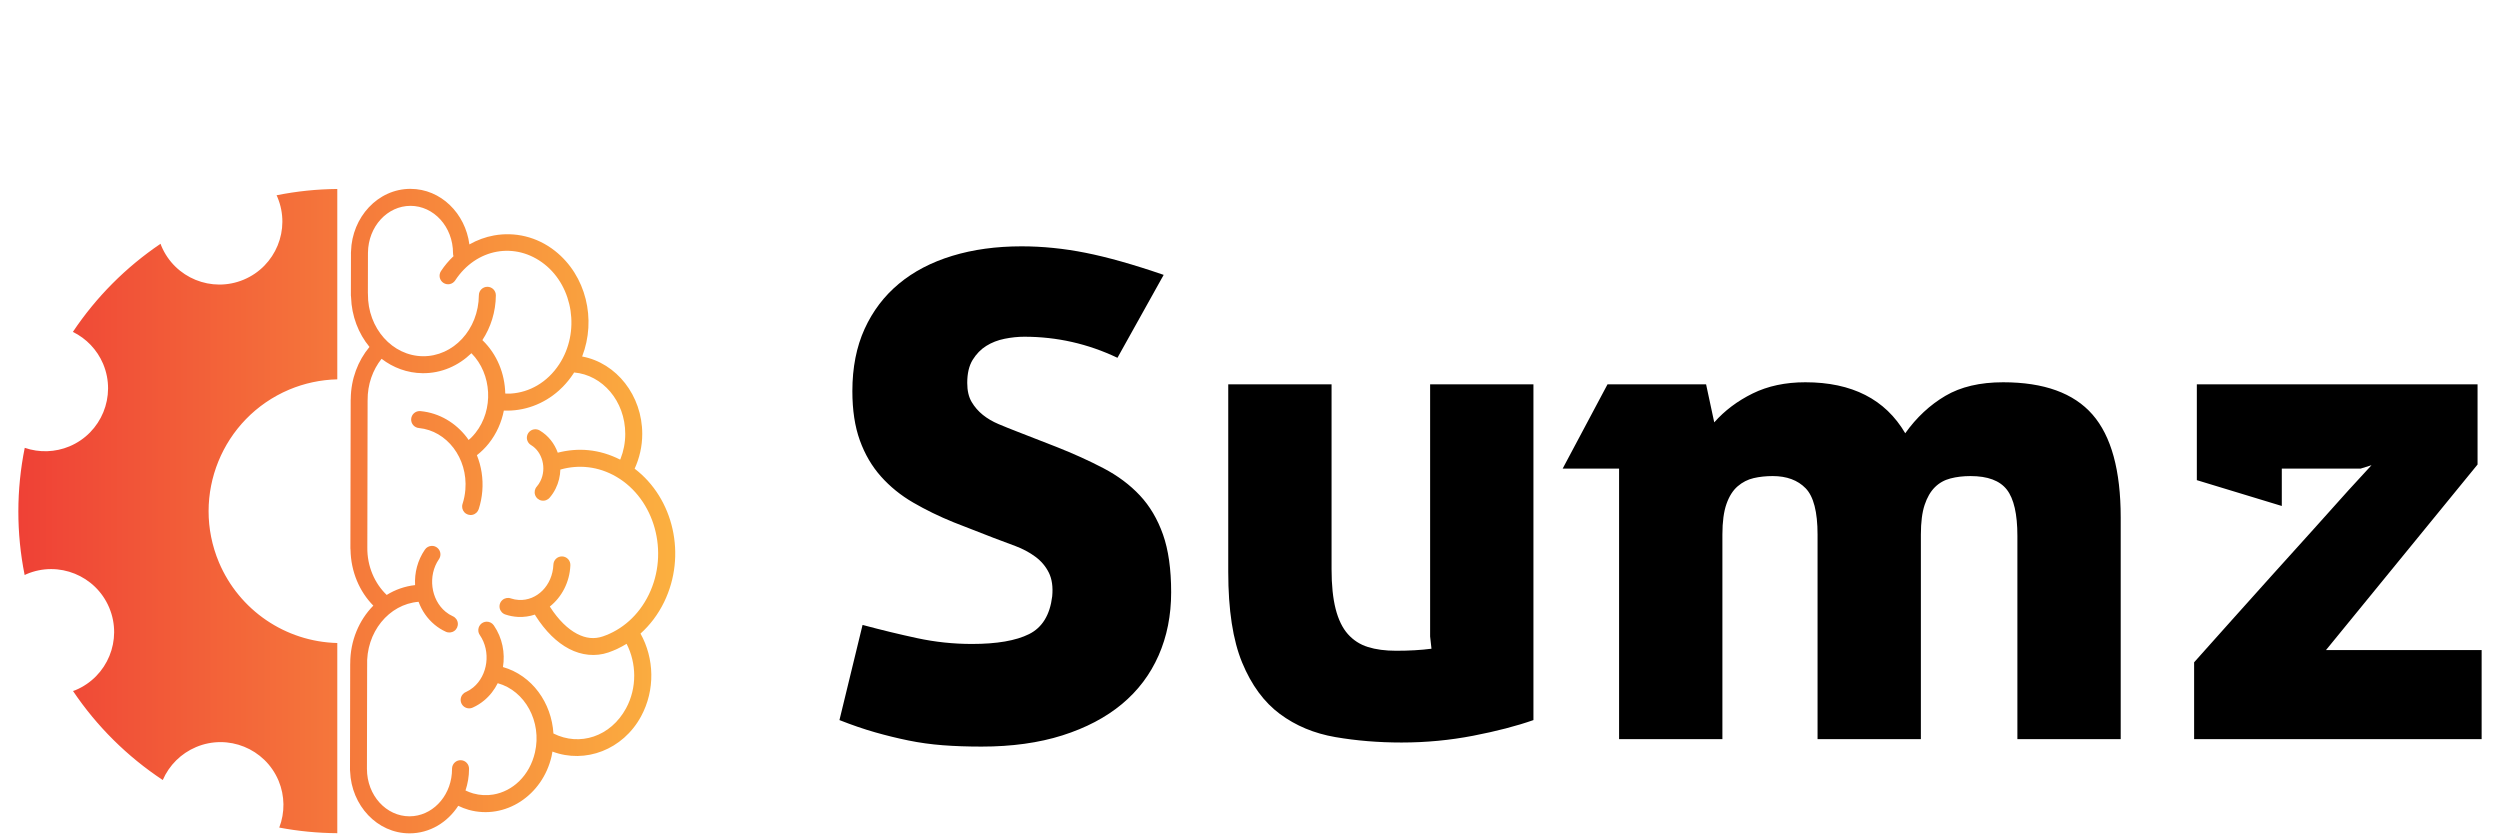
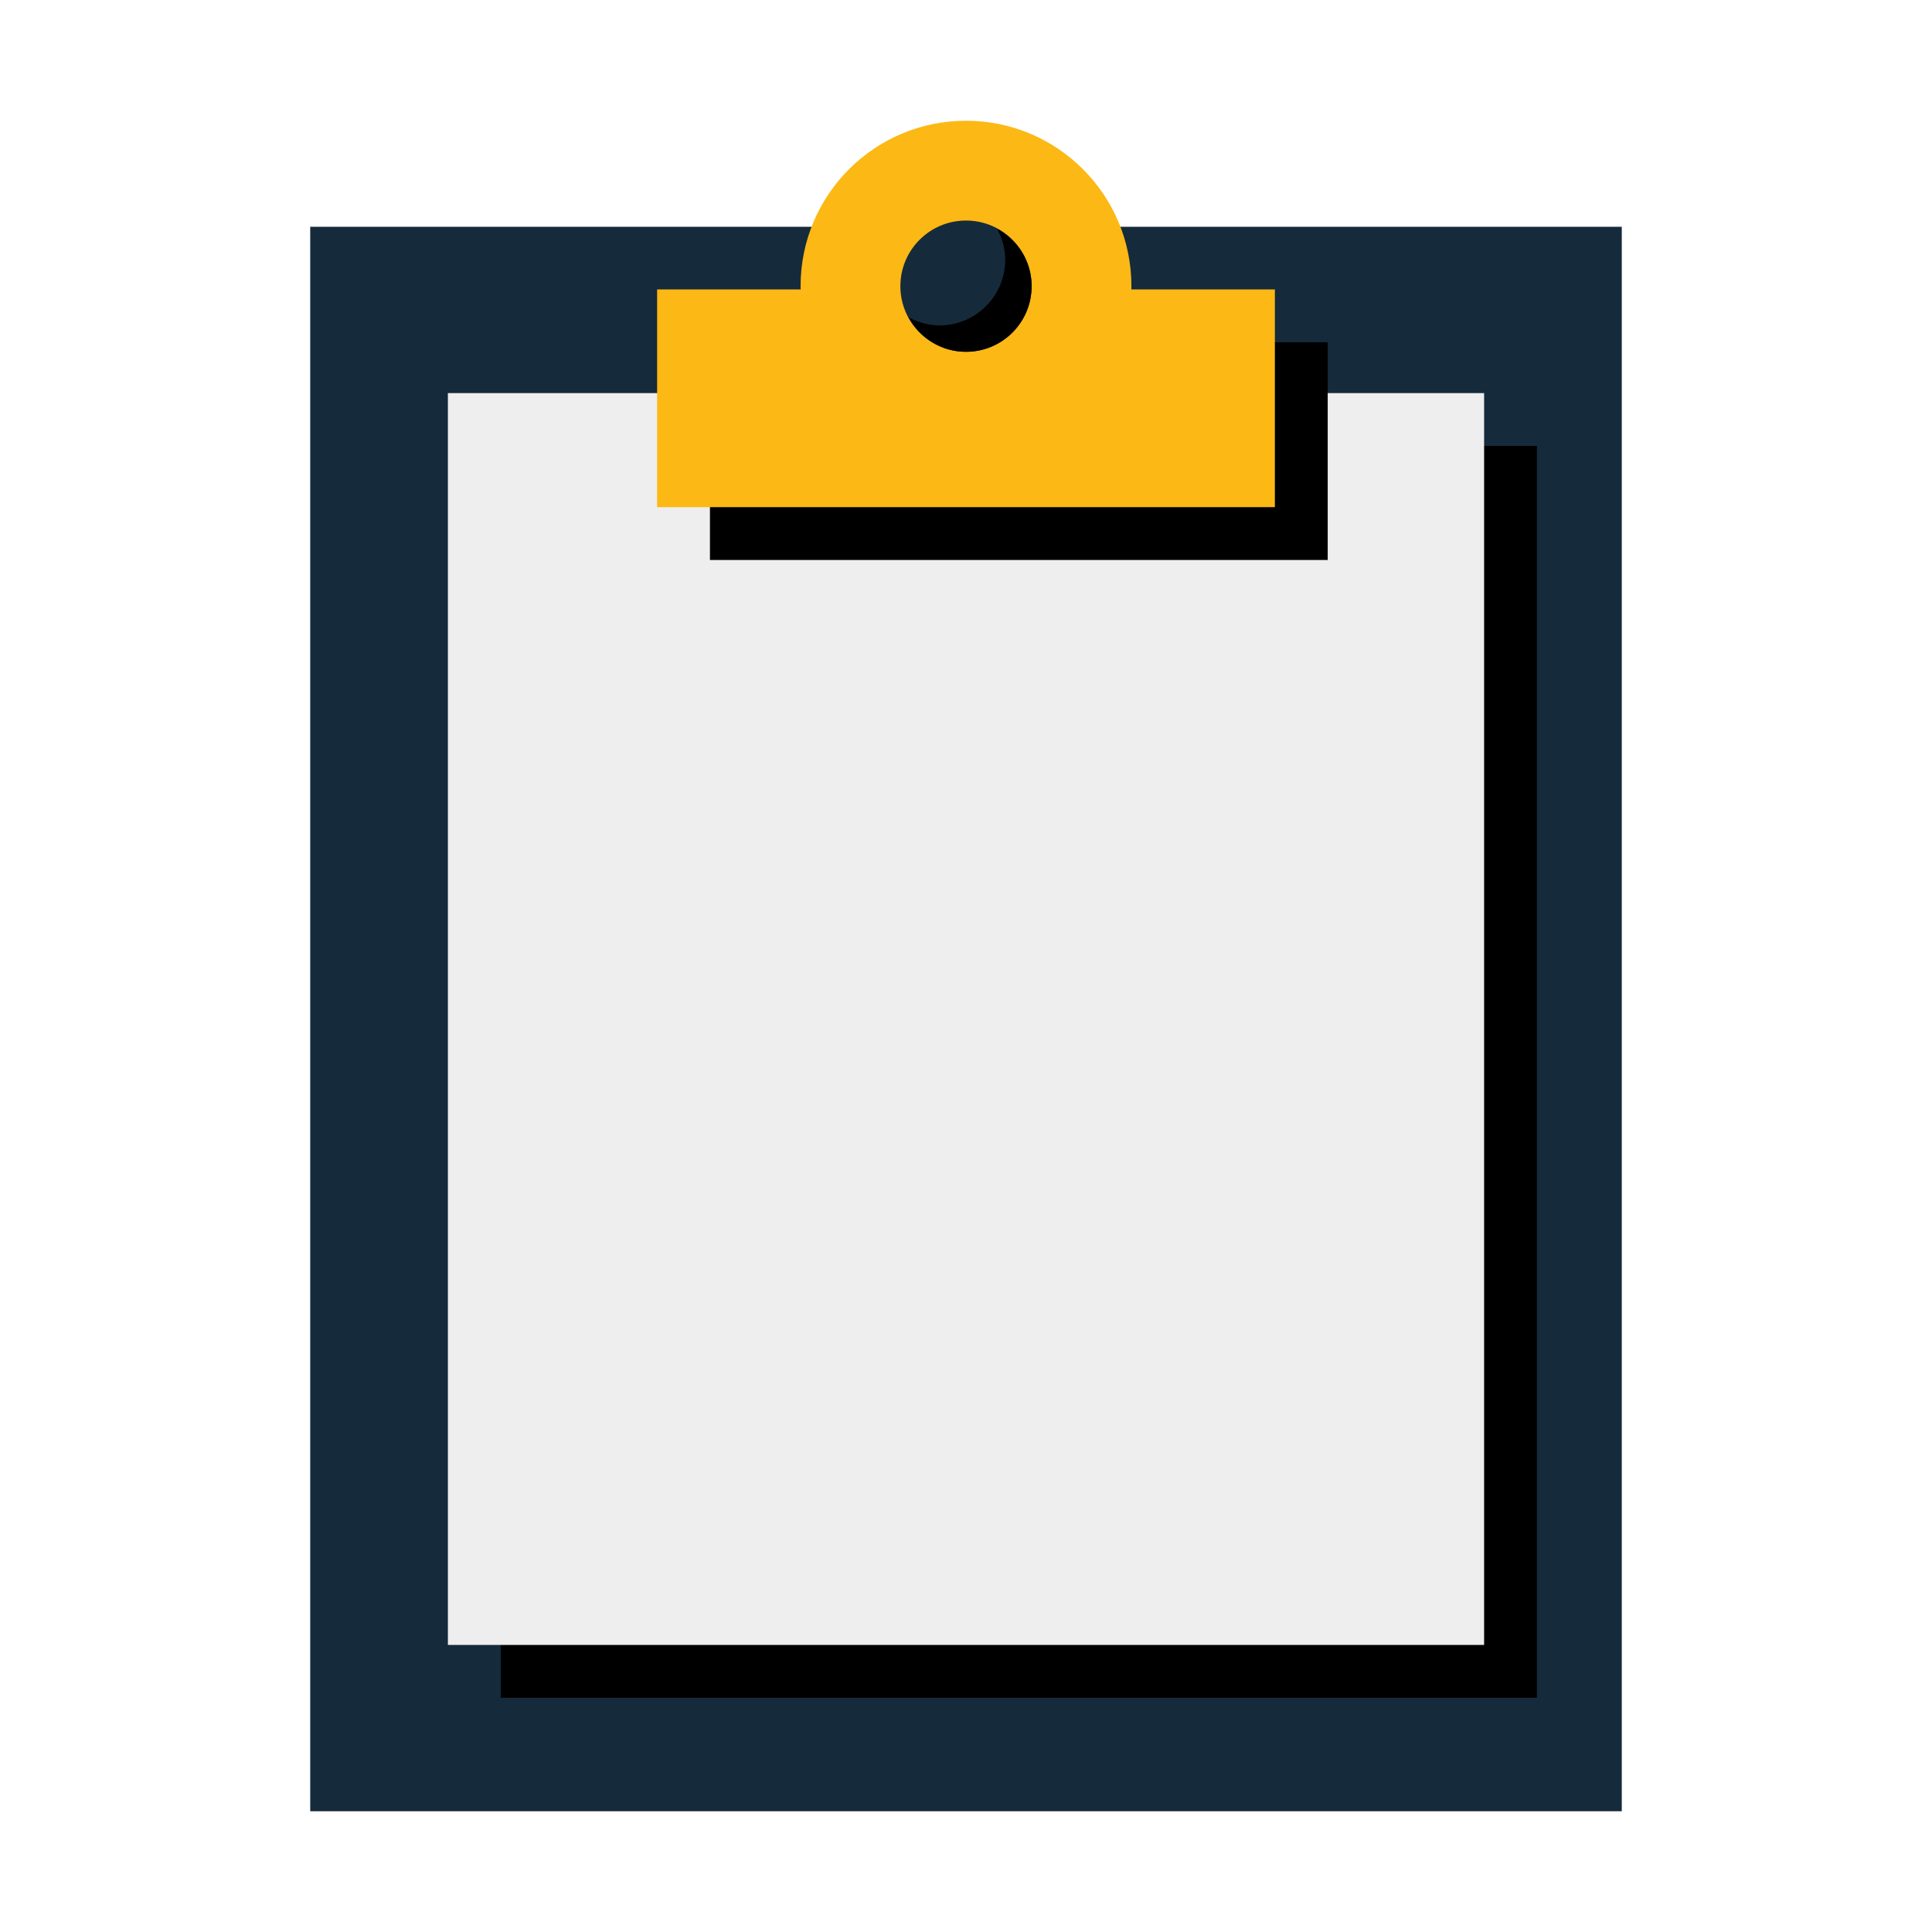
- <svg xmlns="http://www.w3.org/2000/svg" width="90" height="30" viewBox="0 0 300 101.491" class="css-1j8o68f" version="1.1" id="svg12">
-   <defs id="SvgjsDefs10989">
-     <linearGradient id="SvgjsLinearGradient10994">
-       <stop id="SvgjsStop10995" stop-color="#ef4136" offset="0" />
-       <stop id="SvgjsStop10996" stop-color="#fbb040" offset="1" />
-     </linearGradient>
-   </defs>
-   <g id="SvgjsG10990" featurekey="hmhgWD-0" transform="matrix(0.827779,0,0,0.827779,-1.498085,20.44879)" fill="url(#SvgjsLinearGradient10994)">
-     <path d="m59.5 3.082c-4.795 0-8.602 4.16-8.746 9.193a1.25 1.25 0 0 0-0.01 0.16v0.051 0.002c-2.12e-4 0.027-0.004 0.053-0.004 0.08a1.25 1.25 0 0 0 0.004 0.125l-0.012 6.062a1.25 1.25 0 0 0 0.027 0.27 1.25 1.25 0 0 0 0 0.006c0.088 2.786 1.089 5.342 2.709 7.309-1.697 2.033-2.723 4.707-2.754 7.625a1.25 1.25 0 0 0-0.012 0.18l-0.041 21.643a1.25 1.25 0 0 0 0 0.008c-3.4e-5 0.003 3.3e-5 0.005 0 0.008v0.164a1.25 1.25 0 0 0 0.018 0.215 1.25 1.25 0 0 0 0 0.008c0.058 3.216 1.313 6.136 3.356 8.213-2.113 2.135-3.4 5.177-3.398 8.484v0.002a1.25 1.25 0 0 0-0.006 0.121l-0.029 15.393a1.25 1.25 0 0 0 0 0.014c0 0.002-1e-6 0.004 0 0.006v0.156a1.25 1.25 0 0 0 0.018 0.225c0.189 4.991 3.977 9.1 8.742 9.1 2.987 0 5.589-1.618 7.166-4.051 0.492 0.234 1 0.442 1.537 0.592 5.393 1.499 10.865-2.125 12.193-7.873 0.054-0.233 0.09-0.466 0.129-0.699 4.827 1.821 10.372-0.265 13.033-5.17 2.117-3.903 1.951-8.559-0.076-12.191 1.391-1.247 2.581-2.804 3.471-4.631 3.343-6.865 1.417-15.253-4.334-19.629 0.706-1.55 1.119-3.279 1.119-5.115 0-5.654-3.788-10.445-8.842-11.391 2.112-5.442 0.607-11.91-4.006-15.543-2.675-2.106-5.914-2.814-8.961-2.268-1.26 0.226-2.482 0.678-3.623 1.322-0.591-4.563-4.201-8.174-8.668-8.174zm-10.766 0.018a47.453 47.453 0 0 0-8.94 0.928l0.006 0.004 0.002 0.002a9.264 9.264 0 0 1 0.111 0.238l0.025 0.062a9.264 9.264 0 0 1-4.973 12.109 9.264 9.264 0 0 1-12.115-4.951 9.264 9.264 0 0 1-0.121-0.328 47.453 47.453 0 0 0-12.898 12.963 9.264 9.264 0 0 1 4.436 4.674l0.027 0.064a9.264 9.264 0 0 1-4.973 12.107 9.264 9.264 0 0 1-6.574 0.213 47.453 47.453 0 0 0-0.014 18.713 9.264 9.264 0 0 1 0.295-0.139 9.264 9.264 0 0 1 12.133 4.906l0.027 0.064a9.264 9.264 0 0 1-4.973 12.105 9.264 9.264 0 0 1-0.363 0.131 47.453 47.453 0 0 0 13.203 13.094 9.264 9.264 0 0 1 4.887-4.842 9.264 9.264 0 0 1 12.135 4.906l0.027 0.064a9.264 9.264 0 0 1 0.09 6.869 47.453 47.453 0 0 0 8.539 0.826v-27.98a19.424 19.424 0 0 1-17.408-11.857 19.424 19.424 0 0 1 10.332-25.426 19.424 19.424 0 0 1 7.076-1.51v-28.012zm10.766 2.482c3.407 0 6.262 3.053 6.262 6.986a1.25 1.25 0 0 0 0.068 0.422c-0.678 0.644-1.302 1.37-1.844 2.197a1.25 1.25 0 1 0 2.092 1.369c3.092-4.723 8.867-5.748 13.127-2.393 4.26 3.355 5.272 10.002 2.18 14.725-1.758 2.685-4.399 4.144-7.119 4.314-0.273 0.017-0.547 0.005-0.82-0.004-0.062-2.905-1.192-5.772-3.367-7.863 1.227-1.869 1.961-4.138 1.984-6.58a1.25 1.25 0 1 0-2.5-0.025c-0.048 5.084-3.788 9.027-8.244 8.977-4.457-0.051-8.126-4.082-8.078-9.166a1.25 1.25 0 0 0-0.004-0.125 1.25 1.25 0 0 0-0.004-0.025l0.01-5.293 0.002-0.613c0.041-3.892 2.873-6.902 6.256-6.902zm8.973 21.689c3.012 3.038 3.31 8.29 0.594 11.713-0.216 0.272-0.442 0.524-0.68 0.756-0.108 0.105-0.224 0.192-0.336 0.289-0.087-0.124-0.166-0.253-0.258-0.373-1.634-2.135-4.022-3.601-6.799-3.871a1.25 1.25 0 0 0-0.123-0.008 1.25 1.25 0 0 0-0.119 2.496c4.081 0.397 7.202 4.402 6.824 9.07-0.059 0.73-0.2 1.427-0.412 2.082a1.25 1.25 0 1 0 2.379 0.768c0.271-0.839 0.451-1.726 0.525-2.648 0.151-1.861-0.146-3.663-0.795-5.277 0.633-0.494 1.224-1.067 1.75-1.73 1.142-1.439 1.876-3.106 2.215-4.836 2.914 0.127 5.822-0.905 8.111-2.957 0.198-0.177 0.39-0.362 0.578-0.555 0.565-0.577 1.085-1.221 1.549-1.93 0.035-0.053 0.062-0.109 0.096-0.162 4.168 0.358 7.527 4.197 7.527 9.037 0 1.307-0.248 2.544-0.691 3.66-0.017 0.043-0.041 0.082-0.059 0.125-1.5-0.762-3.071-1.23-4.65-1.387-1.53-0.151-3.059-0.014-4.529 0.367-0.476-1.33-1.372-2.499-2.639-3.26a1.25 1.25 0 0 0-0.715-0.186 1.25 1.25 0 0 0-0.572 2.328c1.649 0.99 2.32 3.403 1.371 5.303-0.148 0.297-0.324 0.56-0.52 0.789a1.25 1.25 0 1 0 1.9 1.623c0.33-0.386 0.618-0.819 0.855-1.295 0.449-0.898 0.674-1.862 0.703-2.818 2.682-0.766 5.597-0.49 8.254 1.066 5.612 3.287 7.801 11.083 4.758 17.334-1.509 3.098-3.98 5.197-6.754 6.143-1.248 0.426-2.485 0.312-3.814-0.383s-2.721-2.014-3.977-3.977a1.25 1.25 0 0 0-0.02-0.029c1.752-1.386 2.922-3.583 3.025-6.059a1.25 1.25 0 0 0-1.215-1.318 1.25 1.25 0 0 0-1.283 1.215c-0.128 3.081-2.439 5.323-5.07 5.191-0.411-0.021-0.805-0.098-1.182-0.225a1.251 1.251 0 1 0-0.797 2.371c0.588 0.198 1.211 0.317 1.853 0.35 0.866 0.043 1.697-0.085 2.477-0.342a1.25 1.25 0 0 0 0.105 0.193c1.43 2.235 3.089 3.887 4.924 4.846 1.835 0.959 3.878 1.182 5.779 0.533 0.932-0.318 1.828-0.751 2.682-1.273 1.459 2.842 1.556 6.473-0.078 9.486-2.268 4.181-6.834 5.646-10.688 3.707-0.271-4.508-3.128-8.544-7.426-9.775 0.339-2.074-0.082-4.286-1.336-6.117a1.25 1.25 0 0 0-1.062-0.559 1.25 1.25 0 0 0-1.217 1.43 1.25 1.25 0 0 0 0.023 0.123 1.25 1.25 0 0 0 0.191 0.418c1.656 2.418 1.187 5.928-0.979 7.711-0.339 0.279-0.694 0.499-1.059 0.664a1.25 1.25 0 1 0 1.031 2.275c0.567-0.257 1.112-0.594 1.617-1.01 0.868-0.715 1.54-1.593 2.023-2.559a1.25 1.25 0 0 0 0.023 0.008c3.983 1.107 6.501 5.648 5.453 10.184-0.786 3.401-3.263 5.713-6.133 6.189-0.239 0.04-0.481 0.068-0.725 0.082-0.488 0.028-0.985 0.001-1.482-0.08-0.249-0.041-0.497-0.095-0.746-0.164-0.395-0.11-0.768-0.263-1.131-0.436 0.331-1 0.52-2.07 0.52-3.184a1.25 1.25 0 0 0-2.498-0.088 1.25 1.25 0 0 0-0.002 0.088c0 3.688-2.51 6.601-5.631 6.951-0.208 0.023-0.418 0.035-0.631 0.035-3.405 0-6.257-3.05-6.26-6.981-1e-6 -0.002 0-0.004 0-0.006l0.029-14.947a1.25 1.25 0 0 0 0.002-0.154c-0.216-5 3.212-9.125 7.566-9.473 0.477 1.292 1.27 2.471 2.379 3.385 0.505 0.416 1.048 0.755 1.615 1.012a1.25 1.25 0 1 0 1.031-2.277c-0.365-0.165-0.72-0.385-1.059-0.664-2.165-1.783-2.634-5.293-0.979-7.711a1.25 1.25 0 0 0-1.041-1.971 1.25 1.25 0 0 0-1.022 0.559c-1.073 1.567-1.537 3.412-1.438 5.211-1.517 0.169-2.928 0.674-4.176 1.447-1.756-1.68-2.887-4.186-2.85-7.004l0.02-10.695 0.021-10.838a1.25 1.25 0 0 0 0.002-0.1c-0.022-2.354 0.765-4.493 2.053-6.107 1.701 1.308 3.773 2.093 6.031 2.119 2.771 0.032 5.28-1.095 7.184-2.936z" id="path6" />
-   </g>
-   <g id="SvgjsG10991" featurekey="1RRcwp-0" transform="matrix(4.139081,0,0,4.139081,97.59891,7.235049)" fill="#000000">
-     <path d="M3.94 13.62 c-0.427 -0.173 -0.823 -0.367 -1.19 -0.58 s-0.683 -0.47 -0.95 -0.77 s-0.473 -0.653 -0.62 -1.06 s-0.22 -0.89 -0.22 -1.45 c0 -0.693 0.12 -1.303 0.36 -1.83 s0.577 -0.97 1.01 -1.33 s0.957 -0.633 1.57 -0.82 s1.293 -0.28 2.04 -0.28 c0.613 0 1.24 0.063 1.88 0.19 s1.407 0.343 2.3 0.65 l-1.36 2.44 c-0.867 -0.413 -1.78 -0.62 -2.74 -0.62 c-0.187 0 -0.38 0.02 -0.58 0.06 s-0.38 0.11 -0.54 0.21 s-0.293 0.237 -0.4 0.41 s-0.16 0.4 -0.16 0.68 c0 0.227 0.043 0.413 0.13 0.56 s0.197 0.273 0.33 0.38 s0.287 0.197 0.46 0.27 s0.347 0.143 0.52 0.21 l1.18 0.46 c0.507 0.2 0.97 0.41 1.39 0.63 s0.777 0.487 1.07 0.8 s0.52 0.697 0.68 1.15 s0.24 1.02 0.24 1.7 s-0.123 1.3 -0.37 1.86 s-0.607 1.037 -1.08 1.43 s-1.057 0.7 -1.75 0.92 s-1.487 0.33 -2.38 0.33 c-0.413 0 -0.793 -0.013 -1.14 -0.04 s-0.683 -0.073 -1.01 -0.14 s-0.653 -0.147 -0.98 -0.24 s-0.677 -0.213 -1.05 -0.36 l0.68 -2.8 c0.547 0.147 1.083 0.277 1.61 0.39 s1.063 0.17 1.61 0.17 c0.733 0 1.293 -0.097 1.68 -0.29 s0.613 -0.563 0.68 -1.11 c0.027 -0.28 -0.007 -0.513 -0.1 -0.7 s-0.227 -0.343 -0.4 -0.47 s-0.367 -0.23 -0.58 -0.31 l-0.64 -0.24 z M12.02 9.56 l3.04 -0 l0 5.44 c0 0.467 0.04 0.857 0.12 1.17 s0.2 0.56 0.36 0.74 s0.357 0.307 0.59 0.38 s0.51 0.11 0.83 0.11 c0.387 0 0.733 -0.02 1.04 -0.06 l-0.04 -0.36 l0 -7.42 l3.04 0 l0 9.88 c-0.493 0.173 -1.083 0.327 -1.77 0.46 s-1.39 0.2 -2.11 0.2 c-0.68 0 -1.33 -0.053 -1.95 -0.16 s-1.163 -0.333 -1.63 -0.68 s-0.837 -0.85 -1.11 -1.51 s-0.41 -1.55 -0.41 -2.67 l0 -5.52 z M23.52 12.04 l-1.66 0 l1.32 -2.48 l2.9 0 l0.24 1.12 c0.307 -0.347 0.683 -0.63 1.13 -0.85 s0.963 -0.33 1.55 -0.33 c1.373 0 2.353 0.5 2.94 1.5 c0.333 -0.467 0.727 -0.833 1.18 -1.1 s1.02 -0.4 1.7 -0.4 c1.2 0 2.077 0.317 2.63 0.95 s0.83 1.643 0.83 3.03 l0 6.52 l-3.04 0 l0 -5.98 c0 -0.64 -0.103 -1.093 -0.31 -1.36 s-0.563 -0.4 -1.07 -0.4 c-0.213 0 -0.41 0.023 -0.59 0.07 s-0.333 0.133 -0.46 0.26 s-0.227 0.3 -0.3 0.52 s-0.11 0.51 -0.11 0.87 l0 6.02 l-3.04 0 l0 -6.02 c0 -0.667 -0.117 -1.12 -0.35 -1.36 s-0.557 -0.36 -0.97 -0.36 c-0.2 0 -0.387 0.02 -0.56 0.06 s-0.33 0.12 -0.47 0.24 s-0.25 0.293 -0.33 0.52 s-0.12 0.527 -0.12 0.9 l0 6.02 l-3.04 0 l0 -7.96 z M44.32 17.38 l4.58 0 l0 2.62 l-8.46 0 l0 -2.26 l0.33 -0.37 l0.84 -0.94 l1.13 -1.26 l1.2 -1.33 l1.04 -1.16 l0.68 -0.74 l-0.32 0.1 l-2.32 0 l0 1.1 l-2.5 -0.76 l0 -2.82 l8.26 0 l0 2.36 z" id="path9" />
-   </g>
+ <svg xmlns="http://www.w3.org/2000/svg" width="800px" height="800px" viewBox="0 0 1024 1024" class="icon" version="1.1">
+   <path d="M164.424 120.203h695.151V960H164.424z" fill="#152B3C" />
+   <path d="M265.393 236.355h549.214v663.494H265.393z" fill="" />
+   <path d="M237.393 208.355h549.214v663.494H237.393z" fill="#EEEEEE" />
+   <path d="M376.287 181.403h327.427v115.4H376.287z" fill="" />
+   <path d="M348.287 153.403h327.427v115.4H348.287z" fill="#FCB814" />
+   <path d="M512 151.676m-87.676 0a87.676 87.676 0 1 0 175.352 0 87.676 87.676 0 1 0-175.352 0Z" fill="#FCB814" />
+   <path d="M512 151.676m-34.784 0a34.784 34.784 0 1 0 69.568 0 34.784 34.784 0 1 0-69.568 0Z" fill="#152B3C" />
+   <path d="M528.463 121.213c2.667 4.922 4.32 10.473 4.32 16.463 0 19.213-15.573 34.784-34.784 34.784-5.99 0-11.541-1.653-16.463-4.32 5.885 10.86 17.243 18.32 30.463 18.32 19.212 0 34.784-15.571 34.784-34.784 0.001-13.22-7.46-24.579-18.32-30.463z" fill="" />
</svg>
